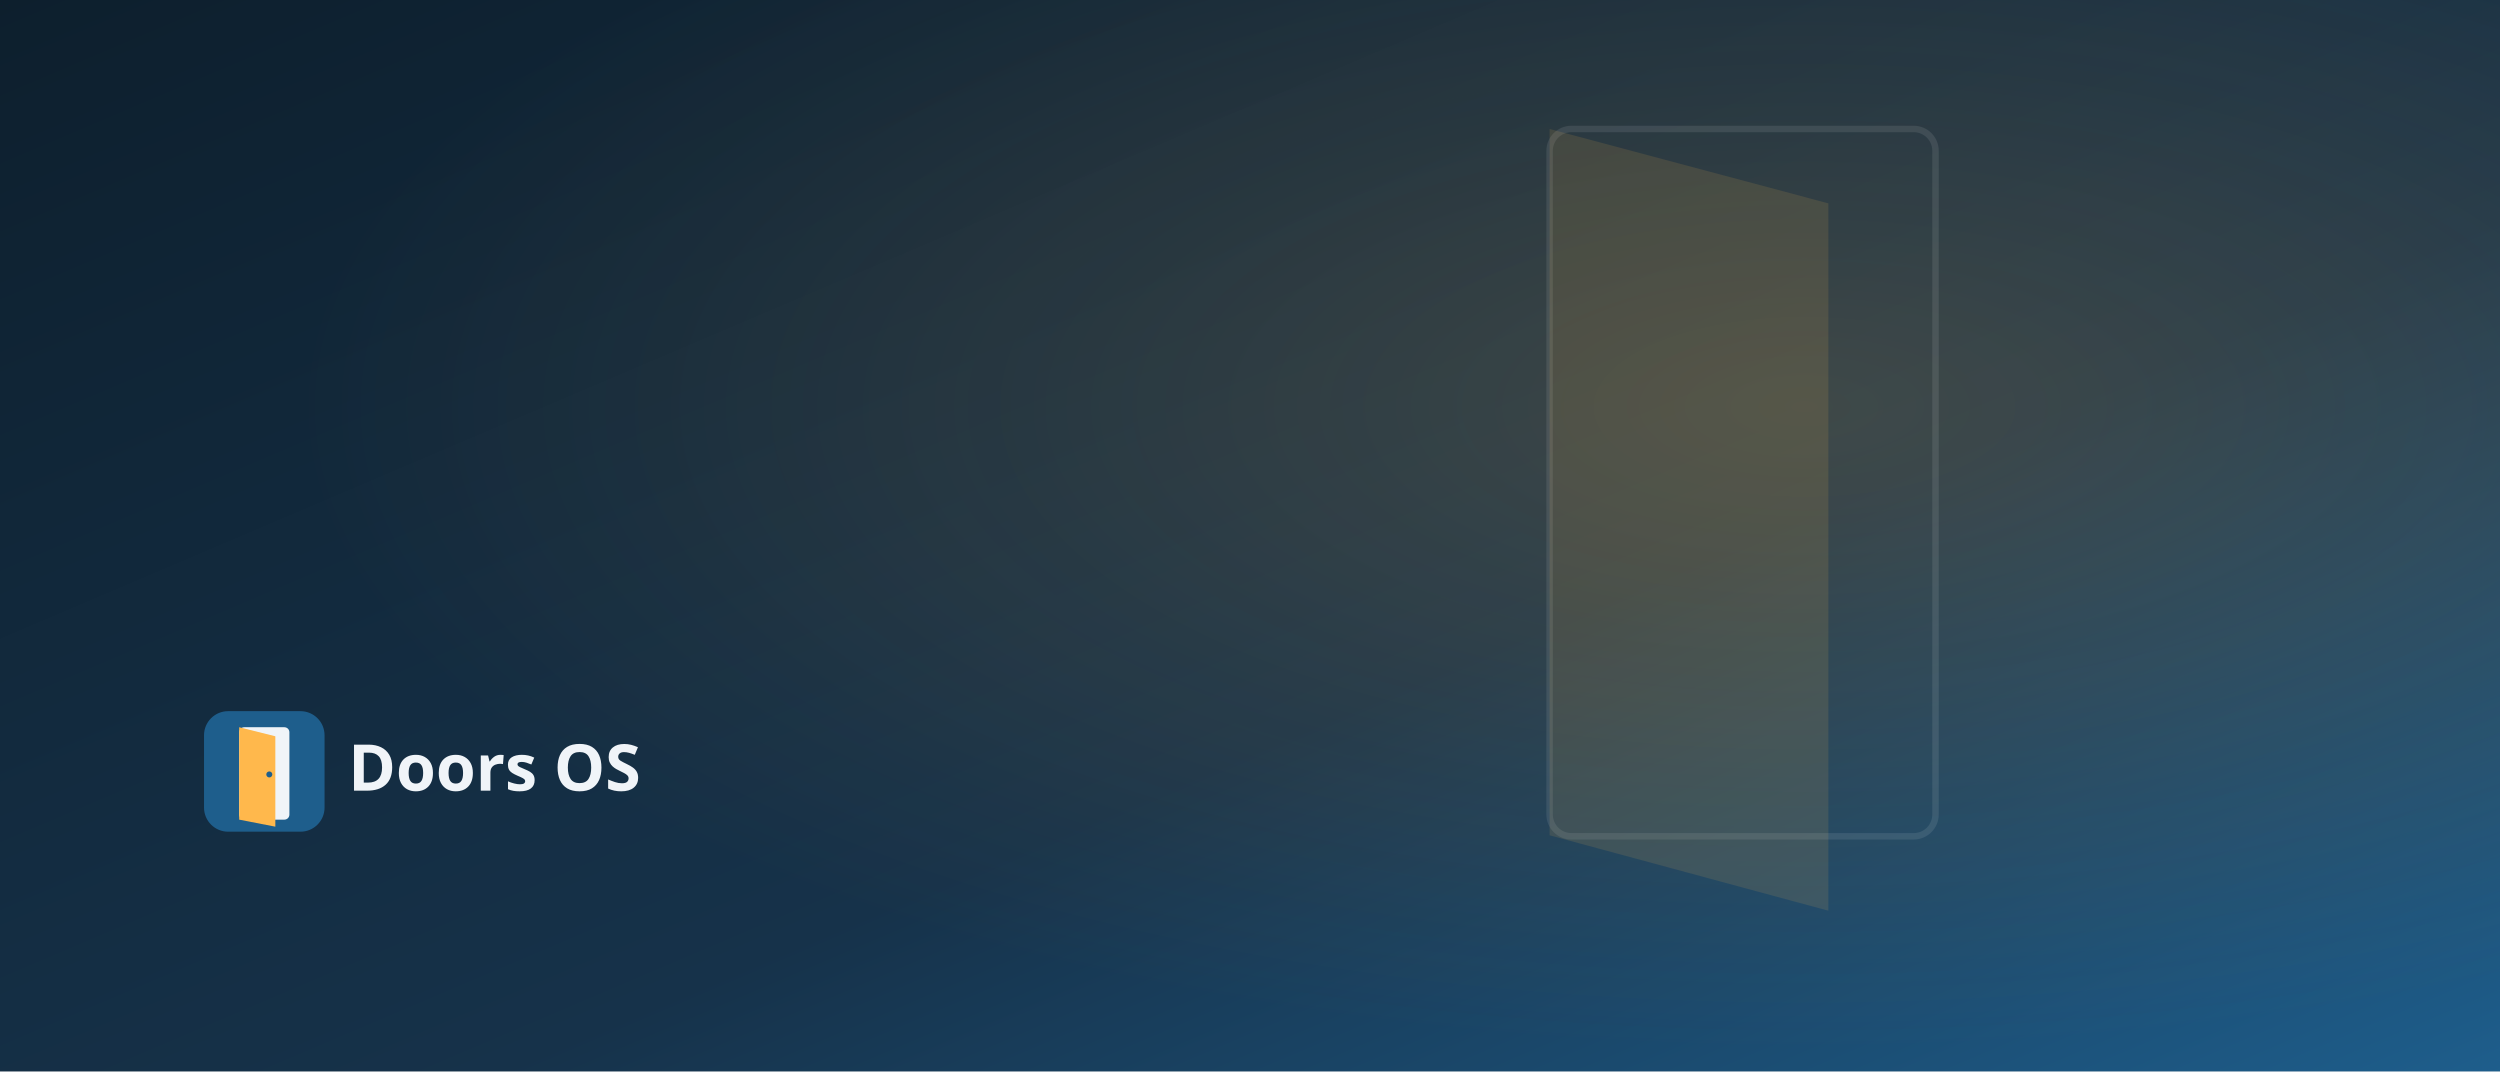
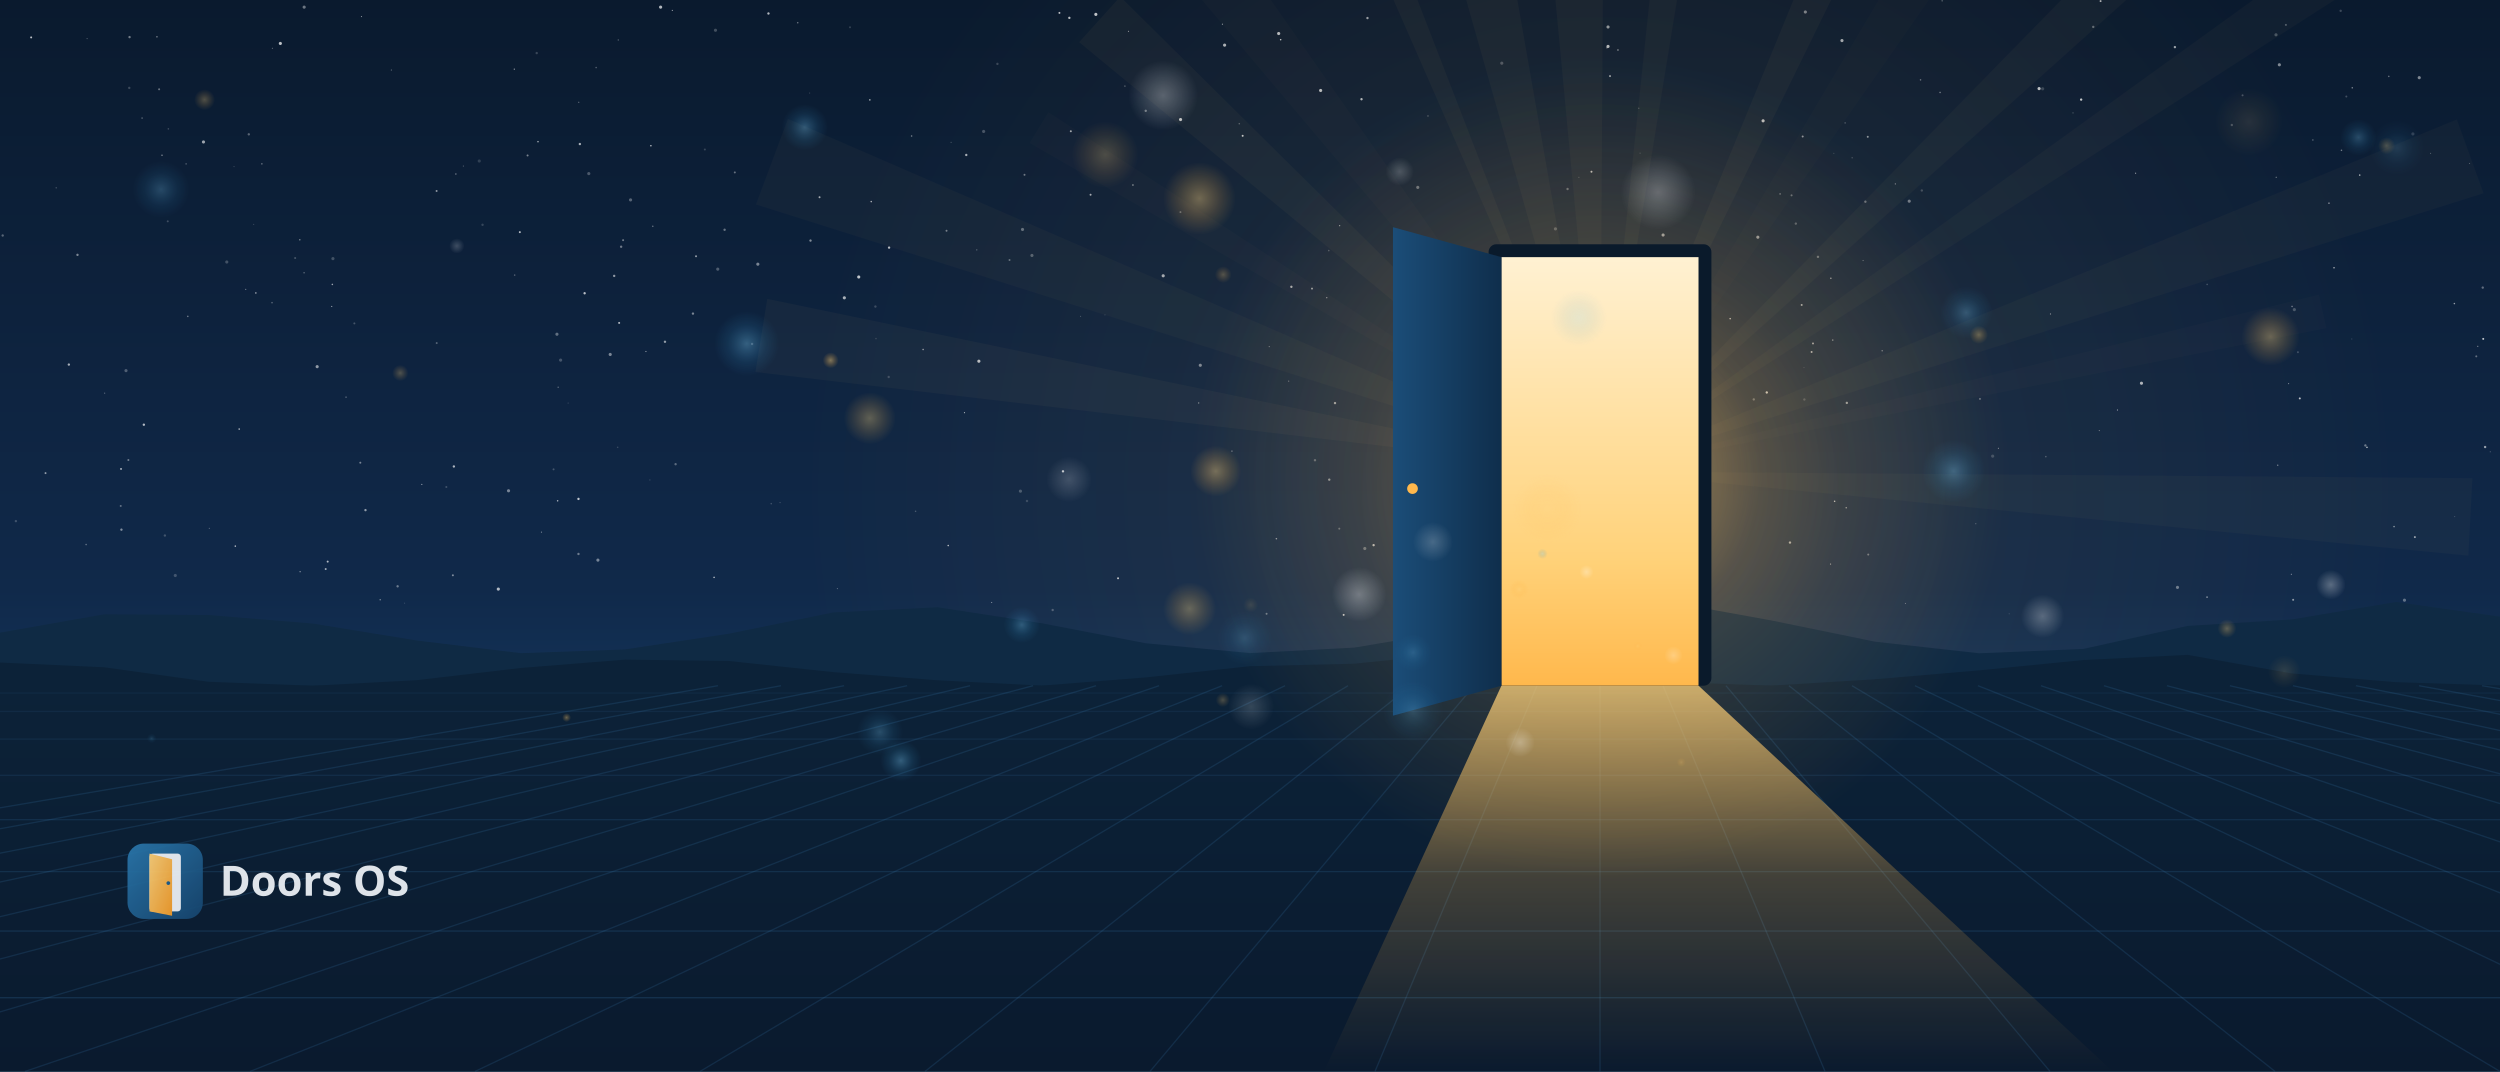
<svg xmlns="http://www.w3.org/2000/svg" width="2520" height="1080" viewBox="0 0 2520 1080">
  <defs>
-     <linearGradient id="g" x1="0" y1="0" x2="1" y2="1">
-       <stop offset="0" stop-color="#0d1f2d" />
-       <stop offset="0.6" stop-color="#16324a" />
-       <stop offset="1" stop-color="#1e5e8c" />
-     </linearGradient>
-     <radialGradient id="l" cx="0.72" cy="0.38" r="0.6">
-       <stop offset="0" stop-color="#ffb84c" stop-opacity="0.18" />
+     <linearGradient id="lg_bg" x1="0" y1="0" x2="1" y2="1">
+       <stop offset="0" stop-color="#2a78ad" />
+       <stop offset="1" stop-color="#16456e" />
+     </linearGradient>
+     <linearGradient id="lg_door" x1="0" y1="0" x2="1" y2="1">
+       <stop offset="0" stop-color="#ffd27a" />
+       <stop offset="1" stop-color="#f59e2a" />
+     </linearGradient>
+     <radialGradient id="bk_a">
+       <stop offset="0" stop-color="#ffd27a" stop-opacity="0.9" />
+       <stop offset="0.6" stop-color="#ffb84c" stop-opacity="0.35" />
      <stop offset="1" stop-color="#ffb84c" stop-opacity="0" />
    </radialGradient>
+     <radialGradient id="bk_t">
+       <stop offset="0" stop-color="#7fd3ff" stop-opacity="0.7" />
+       <stop offset="0.6" stop-color="#3a9bd1" stop-opacity="0.25" />
+       <stop offset="1" stop-color="#3a9bd1" stop-opacity="0" />
+     </radialGradient>
+     <radialGradient id="bk_w">
+       <stop offset="0" stop-color="#ffffff" stop-opacity="0.8" />
+       <stop offset="1" stop-color="#ffffff" stop-opacity="0" />
+     </radialGradient>
+     <linearGradient id="sky" x1="0" y1="0" x2="0" y2="1">
+       <stop offset="0" stop-color="#0a1a2e" />
+       <stop offset="0.55" stop-color="#10294a" />
+       <stop offset="1" stop-color="#1d5487" />
+     </linearGradient>
+     <radialGradient id="halo" gradientUnits="userSpaceOnUse" cx="1612.8" cy="496.8" r="810.0">
+       <stop offset="0" stop-color="#ffb84c" stop-opacity="0.26" />
+       <stop offset="0.3" stop-color="#ffb84c" stop-opacity="0.07" />
+       <stop offset="1" stop-color="#ffb84c" stop-opacity="0" />
+     </radialGradient>
+     <radialGradient id="dglow" gradientUnits="userSpaceOnUse" cx="1612.8" cy="475.2" r="410.4">
+       <stop offset="0" stop-color="#ffd27a" stop-opacity="0.55" />
+       <stop offset="0.4" stop-color="#ffb84c" stop-opacity="0.18" />
+       <stop offset="1" stop-color="#ffb84c" stop-opacity="0" />
+     </radialGradient>
+     <linearGradient id="floor" x1="0" y1="0" x2="0" y2="1">
+       <stop offset="0" stop-color="#0c2238" />
+       <stop offset="1" stop-color="#0a1a2e" />
+     </linearGradient>
+     <linearGradient id="opening" x1="0" y1="0" x2="0" y2="1">
+       <stop offset="0" stop-color="#fff1d2" />
+       <stop offset="0.7" stop-color="#ffd27a" />
+       <stop offset="1" stop-color="#ffb84c" />
+     </linearGradient>
+     <linearGradient id="beam" x1="0" y1="0" x2="0" y2="1">
+       <stop offset="0" stop-color="#ffd27a" stop-opacity="0.75" />
+       <stop offset="0.5" stop-color="#ffb84c" stop-opacity="0.22" />
+       <stop offset="1" stop-color="#ffb84c" stop-opacity="0" />
+     </linearGradient>
+     <linearGradient id="leaf" x1="0" y1="0" x2="1" y2="0">
+       <stop offset="0" stop-color="#1b4d78" />
+       <stop offset="1" stop-color="#0f2e4c" />
+     </linearGradient>
+     <linearGradient id="dimg" x1="0" y1="0" x2="0" y2="1">
+       <stop offset="0" stop-color="#000" stop-opacity="0.00" />
+       <stop offset="1" stop-color="#000" stop-opacity="0.00" />
+     </linearGradient>
  </defs>
-   <rect width="2520" height="1080" fill="url(#g)" />
-   <rect width="2520" height="1080" fill="url(#l)" />
-   <g opacity="0.10" fill="none" stroke="#f0f4f8" stroke-width="6.5">
-     <rect x="1562" y="130" width="389" height="713" rx="22" />
-   </g>
-   <polygon opacity="0.12" fill="#ffb84c" points="1562,130 1843,205 1843,918 1562,842" />
-   <g transform="translate(201.6,712.8) scale(0.50625)">
-     <rect x="8" y="8" width="240" height="240" rx="48" fill="#1e5e8c" />
+   <rect width="2520" height="1080" fill="url(#sky)" />
+   <circle cx="816.1" cy="93.8" r="0.60" fill="#ffffff" opacity="0.19" />
+   <circle cx="1350.4" cy="227.5" r="0.60" fill="#ffffff" opacity="0.70" />
+   <circle cx="541.0" cy="53.5" r="1.20" fill="#ffffff" opacity="0.19" />
+   <circle cx="228.6" cy="264.1" r="1.60" fill="#ffffff" opacity="0.22" />
+   <circle cx="562.6" cy="390.3" r="0.60" fill="#ffffff" opacity="0.50" />
+   <circle cx="999.6" cy="607.3" r="0.60" fill="#ffffff" opacity="0.48" />
+   <circle cx="335.6" cy="260.7" r="1.60" fill="#ffffff" opacity="0.22" />
+   <circle cx="777.4" cy="507.7" r="0.80" fill="#ffffff" opacity="0.21" />
+   <circle cx="1439.4" cy="116.9" r="0.60" fill="#ffffff" opacity="0.48" />
+   <circle cx="158.2" cy="37.1" r="0.80" fill="#ffffff" opacity="0.45" />
+   <circle cx="1339.9" cy="483.5" r="1.20" fill="#ffffff" opacity="0.50" />
+   <circle cx="1142.0" cy="186.5" r="0.80" fill="#ffffff" opacity="0.57" />
+   <circle cx="615.1" cy="357.3" r="1.60" fill="#ffffff" opacity="0.45" />
+   <circle cx="865.6" cy="279.2" r="1.60" fill="#ffffff" opacity="0.74" />
+   <circle cx="297.5" cy="260.1" r="1.00" fill="#ffffff" opacity="0.24" />
+   <circle cx="1232.2" cy="24.4" r="0.60" fill="#ffffff" opacity="0.61" />
+   <circle cx="1444.0" cy="544.6" r="1.00" fill="#ffffff" opacity="0.35" />
+   <circle cx="882.4" cy="309.0" r="1.20" fill="#ffffff" opacity="0.19" />
+   <circle cx="235.9" cy="167.9" r="0.60" fill="#ffffff" opacity="0.19" />
+   <circle cx="1767.8" cy="402.6" r="1.20" fill="#ffffff" opacity="0.32" />
+   <circle cx="972.2" cy="416.0" r="0.60" fill="#ffffff" opacity="0.71" />
+   <circle cx="895.8" cy="380.0" r="1.20" fill="#ffffff" opacity="0.19" />
+   <circle cx="1935.9" cy="80.5" r="0.80" fill="#ffffff" opacity="0.39" />
+   <circle cx="2310.4" cy="308.9" r="0.80" fill="#ffffff" opacity="0.42" />
+   <circle cx="1384.6" cy="549.5" r="1.20" fill="#ffffff" opacity="0.67" />
+   <circle cx="701.6" cy="258.3" r="1.00" fill="#ffffff" opacity="0.56" />
+   <circle cx="958.7" cy="143.5" r="0.60" fill="#ffffff" opacity="0.26" />
+   <circle cx="584.5" cy="145.2" r="1.20" fill="#ffffff" opacity="0.65" />
+   <circle cx="459.5" cy="175.4" r="0.80" fill="#ffffff" opacity="0.40" />
+   <circle cx="930.5" cy="352.3" r="0.80" fill="#ffffff" opacity="0.56" />
+   <circle cx="1299.0" cy="384.2" r="0.60" fill="#ffffff" opacity="0.42" />
+   <circle cx="2194.9" cy="592.1" r="1.60" fill="#ffffff" opacity="0.39" />
+   <circle cx="1005.4" cy="64.4" r="1.20" fill="#ffffff" opacity="0.19" />
+   <circle cx="169.7" cy="129.9" r="0.80" fill="#ffffff" opacity="0.22" />
+   <circle cx="1513.8" cy="63.7" r="1.60" fill="#ffffff" opacity="0.24" />
+   <circle cx="255.7" cy="226.2" r="0.60" fill="#ffffff" opacity="0.19" />
+   <circle cx="524.0" cy="234.0" r="1.00" fill="#ffffff" opacity="0.72" />
+   <circle cx="1517.7" cy="295.0" r="0.60" fill="#ffffff" opacity="0.66" />
+   <circle cx="2502.6" cy="289.9" r="1.20" fill="#ffffff" opacity="0.34" />
+   <circle cx="363.2" cy="466.4" r="1.00" fill="#ffffff" opacity="0.44" />
+   <circle cx="1744.0" cy="321.2" r="0.80" fill="#ffffff" opacity="0.72" />
+   <circle cx="1331.2" cy="91.2" r="1.60" fill="#ffffff" opacity="0.70" />
+   <circle cx="1910.5" cy="185.4" r="0.60" fill="#ffffff" opacity="0.57" />
+   <circle cx="658.0" cy="228.1" r="0.80" fill="#ffffff" opacity="0.36" />
+   <circle cx="561.4" cy="336.9" r="1.60" fill="#ffffff" opacity="0.35" />
+   <circle cx="562.1" cy="504.8" r="0.80" fill="#ffffff" opacity="0.63" />
+   <circle cx="2062.2" cy="460.3" r="0.80" fill="#ffffff" opacity="0.27" />
+   <circle cx="1241.8" cy="454.7" r="0.60" fill="#ffffff" opacity="0.62" />
+   <circle cx="1190.0" cy="120.5" r="1.60" fill="#ffffff" opacity="0.72" />
+   <circle cx="1127.0" cy="582.9" r="1.00" fill="#ffffff" opacity="0.72" />
+   <circle cx="918.9" cy="137.1" r="0.80" fill="#ffffff" opacity="0.43" />
+   <circle cx="851.1" cy="300.2" r="1.60" fill="#ffffff" opacity="0.65" />
+   <circle cx="1208.3" cy="406.2" r="0.60" fill="#ffffff" opacity="0.65" />
+   <circle cx="302.2" cy="241.7" r="0.80" fill="#ffffff" opacity="0.44" />
+   <circle cx="449.9" cy="490.9" r="1.00" fill="#ffffff" opacity="0.20" />
+   <circle cx="2384.3" cy="449.0" r="1.20" fill="#ffffff" opacity="0.39" />
+   <circle cx="2385.9" cy="450.9" r="0.80" fill="#ffffff" opacity="0.75" />
+   <circle cx="69.4" cy="367.5" r="1.20" fill="#ffffff" opacity="0.63" />
+   <circle cx="368.4" cy="514.2" r="1.20" fill="#ffffff" opacity="0.54" />
+   <circle cx="883.0" cy="341.3" r="0.80" fill="#ffffff" opacity="0.16" />
+   <circle cx="2014.4" cy="451.9" r="0.60" fill="#ffffff" opacity="0.47" />
+   <circle cx="2352.7" cy="269.9" r="0.80" fill="#ffffff" opacity="0.65" />
+   <circle cx="531.8" cy="156.7" r="1.00" fill="#ffffff" opacity="0.45" />
+   <circle cx="1924.5" cy="202.8" r="1.60" fill="#ffffff" opacity="0.40" />
+   <circle cx="330.3" cy="566.1" r="1.00" fill="#ffffff" opacity="0.69" />
+   <circle cx="1669.4" cy="507.0" r="1.60" fill="#ffffff" opacity="0.40" />
+   <circle cx="2312.7" cy="312.1" r="1.60" fill="#ffffff" opacity="0.24" />
+   <circle cx="1286.6" cy="543.0" r="0.80" fill="#ffffff" opacity="0.52" />
+   <circle cx="1955.6" cy="93.2" r="0.80" fill="#ffffff" opacity="0.43" />
+   <circle cx="1827.5" cy="346.2" r="1.00" fill="#ffffff" opacity="0.56" />
+   <circle cx="1337.4" cy="300.1" r="0.60" fill="#ffffff" opacity="0.68" />
+   <circle cx="143.2" cy="119.0" r="0.60" fill="#ffffff" opacity="0.61" />
+   <circle cx="1279.4" cy="349.4" r="0.60" fill="#ffffff" opacity="0.42" />
+   <circle cx="1543.6" cy="314.5" r="1.60" fill="#ffffff" opacity="0.27" />
+   <circle cx="698.5" cy="316.1" r="1.20" fill="#ffffff" opacity="0.45" />
+   <circle cx="624.1" cy="325.5" r="1.00" fill="#ffffff" opacity="0.70" />
+   <circle cx="2249.7" cy="126.0" r="1.20" fill="#ffffff" opacity="0.23" />
+   <circle cx="306.5" cy="275.0" r="0.60" fill="#ffffff" opacity="0.55" />
+   <circle cx="1079.4" cy="132.3" r="1.00" fill="#ffffff" opacity="0.62" />
+   <circle cx="2260.5" cy="96.1" r="1.00" fill="#ffffff" opacity="0.24" />
+   <circle cx="2224.7" cy="601.9" r="0.80" fill="#ffffff" opacity="0.60" />
+   <circle cx="237.2" cy="550.5" r="0.80" fill="#ffffff" opacity="0.74" />
+   <circle cx="2097.8" cy="100.4" r="1.20" fill="#ffffff" opacity="0.75" />
+   <circle cx="1017.6" cy="262.1" r="1.00" fill="#ffffff" opacity="0.34" />
+   <circle cx="1819.8" cy="12.1" r="1.60" fill="#ffffff" opacity="0.43" />
+   <circle cx="1771.9" cy="239.1" r="1.60" fill="#ffffff" opacity="0.52" />
+   <circle cx="1290.9" cy="40.0" r="0.80" fill="#ffffff" opacity="0.73" />
+   <circle cx="264.0" cy="165.2" r="0.60" fill="#ffffff" opacity="0.69" />
+   <circle cx="457.5" cy="470.2" r="1.20" fill="#ffffff" opacity="0.66" />
+   <circle cx="1703.5" cy="588.5" r="1.20" fill="#ffffff" opacity="0.24" />
+   <circle cx="2316.3" cy="355.0" r="1.00" fill="#ffffff" opacity="0.20" />
+   <circle cx="145.0" cy="428.1" r="1.20" fill="#ffffff" opacity="0.69" />
+   <circle cx="677.7" cy="10.5" r="0.60" fill="#ffffff" opacity="0.63" />
+   <circle cx="211.0" cy="532.6" r="0.60" fill="#ffffff" opacity="0.31" />
+   <circle cx="306.6" cy="7.2" r="1.60" fill="#ffffff" opacity="0.40" />
+   <circle cx="2306.9" cy="386.7" r="0.60" fill="#ffffff" opacity="0.47" />
+   <circle cx="600.9" cy="68.1" r="0.80" fill="#ffffff" opacity="0.31" />
+   <circle cx="456.5" cy="579.9" r="1.00" fill="#ffffff" opacity="0.47" />
+   <circle cx="518.8" cy="277.3" r="0.80" fill="#ffffff" opacity="0.31" />
+   <circle cx="2025.3" cy="618.7" r="0.60" fill="#ffffff" opacity="0.16" />
+   <circle cx="1847.4" cy="342.8" r="0.80" fill="#ffffff" opacity="0.46" />
+   <circle cx="619.1" cy="278.1" r="1.20" fill="#ffffff" opacity="0.54" />
+   <circle cx="1375.7" cy="552.9" r="1.60" fill="#ffffff" opacity="0.33" />
+   <circle cx="542.3" cy="142.8" r="0.80" fill="#ffffff" opacity="0.65" />
+   <circle cx="1780.9" cy="395.6" r="1.20" fill="#ffffff" opacity="0.74" />
+   <circle cx="2474.3" cy="520.7" r="0.60" fill="#ffffff" opacity="0.19" />
+   <circle cx="1867.0" cy="159.0" r="0.80" fill="#ffffff" opacity="0.18" />
+   <circle cx="1676.4" cy="236.9" r="1.60" fill="#ffffff" opacity="0.55" />
+   <circle cx="710.5" cy="150.7" r="1.00" fill="#ffffff" opacity="0.18" />
+   <circle cx="467.1" cy="167.4" r="0.60" fill="#ffffff" opacity="0.31" />
+   <circle cx="2423.7" cy="605.0" r="1.60" fill="#ffffff" opacity="0.34" />
+   <circle cx="86.8" cy="548.9" r="0.80" fill="#ffffff" opacity="0.36" />
+   <circle cx="2.7" cy="237.4" r="1.20" fill="#ffffff" opacity="0.32" />
+   <circle cx="1653.2" cy="154.4" r="0.60" fill="#ffffff" opacity="0.20" />
+   <circle cx="2059.0" cy="89.5" r="1.60" fill="#ffffff" opacity="0.18" />
+   <circle cx="56.7" cy="189.3" r="0.80" fill="#ffffff" opacity="0.20" />
+   <circle cx="2413.2" cy="530.8" r="0.80" fill="#ffffff" opacity="0.54" />
+   <circle cx="1804.3" cy="546.9" r="1.20" fill="#ffffff" opacity="0.61" />
+   <circle cx="1816.1" cy="307.4" r="1.00" fill="#ffffff" opacity="0.58" />
+   <circle cx="1620.9" cy="27.2" r="1.60" fill="#ffffff" opacity="0.53" />
+   <circle cx="1849.3" cy="505.3" r="0.80" fill="#ffffff" opacity="0.70" />
+   <circle cx="1897.2" cy="353.6" r="0.60" fill="#ffffff" opacity="0.65" />
+   <circle cx="1471.8" cy="555.4" r="0.80" fill="#ffffff" opacity="0.20" />
+   <circle cx="105.5" cy="396.3" r="0.60" fill="#ffffff" opacity="0.38" />
+   <circle cx="1137.5" cy="31.6" r="0.60" fill="#ffffff" opacity="0.53" />
+   <circle cx="1715.3" cy="304.4" r="0.60" fill="#ffffff" opacity="0.42" />
+   <circle cx="176.7" cy="580.1" r="1.60" fill="#ffffff" opacity="0.21" />
+   <circle cx="1325.5" cy="463.9" r="1.20" fill="#ffffff" opacity="0.30" />
+   <circle cx="187.6" cy="165.2" r="0.80" fill="#ffffff" opacity="0.29" />
+   <circle cx="1637.8" cy="286.4" r="1.20" fill="#ffffff" opacity="0.20" />
+   <circle cx="2294.4" cy="178.7" r="0.60" fill="#ffffff" opacity="0.52" />
+   <circle cx="1619.8" cy="48.2" r="0.80" fill="#ffffff" opacity="0.35" />
+   <circle cx="1641.9" cy="431.0" r="1.60" fill="#ffffff" opacity="0.49" />
+   <circle cx="31.4" cy="37.7" r="1.00" fill="#ffffff" opacity="0.73" />
+   <circle cx="250.8" cy="135.4" r="1.20" fill="#ffffff" opacity="0.32" />
+   <circle cx="1301.7" cy="289.1" r="1.20" fill="#ffffff" opacity="0.61" />
+   <circle cx="2503.1" cy="341.6" r="1.00" fill="#ffffff" opacity="0.74" />
+   <circle cx="2359.4" cy="10.9" r="1.20" fill="#ffffff" opacity="0.20" />
+   <circle cx="1276.7" cy="618.7" r="1.00" fill="#ffffff" opacity="0.38" />
+   <circle cx="2309.7" cy="578.9" r="0.60" fill="#ffffff" opacity="0.50" />
+   <circle cx="357.2" cy="326.0" r="1.00" fill="#ffffff" opacity="0.23" />
+   <circle cx="2066.9" cy="316.5" r="0.60" fill="#ffffff" opacity="0.57" />
+   <circle cx="583.1" cy="558.4" r="1.20" fill="#ffffff" opacity="0.39" />
+   <circle cx="400.8" cy="591.0" r="1.20" fill="#ffffff" opacity="0.39" />
+   <circle cx="1832.5" cy="258.9" r="1.20" fill="#ffffff" opacity="0.34" />
+   <circle cx="2117.4" cy="1.1" r="1.00" fill="#ffffff" opacity="0.65" />
+   <circle cx="302.5" cy="576.3" r="0.60" fill="#ffffff" opacity="0.69" />
+   <circle cx="730.4" cy="231.6" r="1.20" fill="#ffffff" opacity="0.38" />
+   <circle cx="2192.3" cy="47.5" r="1.20" fill="#ffffff" opacity="0.60" />
+   <circle cx="2152.7" cy="174.6" r="0.60" fill="#ffffff" opacity="0.65" />
+   <circle cx="719.8" cy="582.0" r="0.80" fill="#ffffff" opacity="0.73" />
+   <circle cx="1099.3" cy="196.3" r="1.00" fill="#ffffff" opacity="0.62" />
+   <circle cx="1077.9" cy="18.0" r="1.20" fill="#ffffff" opacity="0.70" />
+   <circle cx="2370.6" cy="341.7" r="0.60" fill="#ffffff" opacity="0.18" />
+   <circle cx="1845.5" cy="280.5" r="0.80" fill="#ffffff" opacity="0.54" />
+   <circle cx="721.2" cy="30.5" r="1.60" fill="#ffffff" opacity="0.23" />
+   <circle cx="1189.9" cy="213.8" r="1.00" fill="#ffffff" opacity="0.30" />
+   <circle cx="1861.6" cy="406.1" r="1.20" fill="#ffffff" opacity="0.54" />
+   <circle cx="758.1" cy="346.7" r="1.20" fill="#ffffff" opacity="0.22" />
+   <circle cx="1620.9" cy="46.8" r="1.60" fill="#ffffff" opacity="0.69" />
+   <circle cx="1252.6" cy="136.9" r="1.00" fill="#ffffff" opacity="0.75" />
+   <circle cx="1133.9" cy="86.8" r="0.80" fill="#ffffff" opacity="0.30" />
+   <circle cx="440.2" cy="345.8" r="1.00" fill="#ffffff" opacity="0.29" />
+   <circle cx="651.1" cy="354.3" r="0.60" fill="#ffffff" opacity="0.60" />
+   <circle cx="1040.2" cy="257.5" r="1.60" fill="#ffffff" opacity="0.28" />
+   <circle cx="681.0" cy="467.9" r="1.20" fill="#ffffff" opacity="0.32" />
+   <circle cx="2438.6" cy="78.3" r="1.60" fill="#ffffff" opacity="0.47" />
+   <circle cx="1991.6" cy="527.9" r="0.60" fill="#ffffff" opacity="0.31" />
+   <circle cx="626.1" cy="248.7" r="1.20" fill="#ffffff" opacity="0.41" />
+   <circle cx="786.3" cy="506.6" r="0.60" fill="#ffffff" opacity="0.23" />
+   <circle cx="1071.5" cy="475.1" r="1.20" fill="#ffffff" opacity="0.73" />
+   <circle cx="1234.4" cy="45.5" r="1.60" fill="#ffffff" opacity="0.66" />
+   <circle cx="2450.0" cy="154.6" r="0.60" fill="#ffffff" opacity="0.28" />
+   <circle cx="383.2" cy="604.6" r="0.60" fill="#ffffff" opacity="0.71" />
+   <circle cx="1818.8" cy="402.7" r="1.20" fill="#ffffff" opacity="0.20" />
+   <circle cx="1957.7" cy="0.8" r="0.80" fill="#ffffff" opacity="0.29" />
+   <circle cx="2318.2" cy="401.6" r="1.00" fill="#ffffff" opacity="0.73" />
+   <circle cx="1578.7" cy="328.6" r="1.20" fill="#ffffff" opacity="0.57" />
+   <circle cx="282.6" cy="43.8" r="1.60" fill="#ffffff" opacity="0.72" />
+   <circle cx="483.1" cy="162.3" r="1.60" fill="#ffffff" opacity="0.15" />
+   <circle cx="1354.4" cy="619.8" r="1.00" fill="#ffffff" opacity="0.73" />
+   <circle cx="1624.3" cy="549.8" r="1.20" fill="#ffffff" opacity="0.47" />
+   <circle cx="1378.4" cy="18.2" r="1.20" fill="#ffffff" opacity="0.57" />
+   <circle cx="774.6" cy="13.6" r="1.20" fill="#ffffff" opacity="0.68" />
+   <circle cx="1630.9" cy="50.4" r="0.80" fill="#ffffff" opacity="0.55" />
+   <circle cx="2331.4" cy="141.1" r="0.60" fill="#ffffff" opacity="0.57" />
+   <circle cx="1810.2" cy="225.4" r="1.20" fill="#ffffff" opacity="0.27" />
+   <circle cx="2008.6" cy="459.8" r="1.60" fill="#ffffff" opacity="0.19" />
+   <circle cx="1249.2" cy="124.7" r="0.80" fill="#ffffff" opacity="0.29" />
+   <circle cx="558.0" cy="473.1" r="1.00" fill="#ffffff" opacity="0.22" />
+   <circle cx="1571.5" cy="379.5" r="0.80" fill="#ffffff" opacity="0.44" />
+   <circle cx="2294.2" cy="35.1" r="1.60" fill="#ffffff" opacity="0.24" />
+   <circle cx="991.5" cy="132.5" r="1.60" fill="#ffffff" opacity="0.24" />
+   <circle cx="130.6" cy="37.4" r="1.20" fill="#ffffff" opacity="0.42" />
+   <circle cx="1794.3" cy="195.5" r="0.60" fill="#ffffff" opacity="0.75" />
+   <circle cx="2347.6" cy="204.8" r="0.80" fill="#ffffff" opacity="0.54" />
+   <circle cx="1322.5" cy="290.9" r="1.00" fill="#ffffff" opacity="0.55" />
+   <circle cx="954.1" cy="232.6" r="1.00" fill="#ffffff" opacity="0.42" />
+   <circle cx="274.6" cy="48.7" r="0.60" fill="#ffffff" opacity="0.36" />
+   <circle cx="2407.9" cy="77.0" r="0.80" fill="#ffffff" opacity="0.38" />
+   <circle cx="1937.2" cy="192.0" r="1.20" fill="#ffffff" opacity="0.20" />
+   <circle cx="1777.2" cy="121.8" r="1.60" fill="#ffffff" opacity="0.70" />
+   <circle cx="486.4" cy="226.6" r="1.20" fill="#ffffff" opacity="0.17" />
+   <circle cx="1035.2" cy="505.0" r="1.20" fill="#ffffff" opacity="0.17" />
+   <circle cx="87.8" cy="38.9" r="0.60" fill="#ffffff" opacity="0.30" />
+   <circle cx="1883.2" cy="559.0" r="1.00" fill="#ffffff" opacity="0.37" />
+   <circle cx="844.1" cy="593.3" r="0.60" fill="#ffffff" opacity="0.31" />
+   <circle cx="1805.9" cy="196.9" r="1.00" fill="#ffffff" opacity="0.33" />
+   <circle cx="1818.4" cy="370.5" r="0.60" fill="#ffffff" opacity="0.16" />
+   <circle cx="589.3" cy="295.6" r="1.20" fill="#ffffff" opacity="0.72" />
+   <circle cx="974.0" cy="156.2" r="1.20" fill="#ffffff" opacity="0.64" />
+   <circle cx="334.4" cy="308.9" r="0.60" fill="#ffffff" opacity="0.63" />
+   <circle cx="1861.0" cy="511.8" r="0.80" fill="#ffffff" opacity="0.51" />
+   <circle cx="826.1" cy="198.8" r="1.00" fill="#ffffff" opacity="0.62" />
+   <circle cx="1501.2" cy="318.4" r="1.20" fill="#ffffff" opacity="0.60" />
+   <circle cx="623.2" cy="40.3" r="0.60" fill="#ffffff" opacity="0.44" />
+   <circle cx="1372.4" cy="100.0" r="1.20" fill="#ffffff" opacity="0.68" />
+   <circle cx="2489.3" cy="164.8" r="0.60" fill="#ffffff" opacity="0.28" />
+   <circle cx="1061.1" cy="614.9" r="1.20" fill="#ffffff" opacity="0.25" />
+   <circle cx="335.0" cy="286.7" r="0.80" fill="#ffffff" opacity="0.60" />
+   <circle cx="2134.4" cy="413.3" r="0.60" fill="#ffffff" opacity="0.62" />
+   <circle cx="740.7" cy="173.8" r="1.00" fill="#ffffff" opacity="0.37" />
+   <circle cx="1859.9" cy="123.9" r="0.80" fill="#ffffff" opacity="0.26" />
+   <circle cx="593.5" cy="175.0" r="1.60" fill="#ffffff" opacity="0.26" />
+   <circle cx="163.3" cy="156.5" r="0.80" fill="#ffffff" opacity="0.45" />
+   <circle cx="583.1" cy="502.9" r="1.20" fill="#ffffff" opacity="0.74" />
+   <circle cx="257.9" cy="295.3" r="0.80" fill="#ffffff" opacity="0.65" />
+   <circle cx="2304.2" cy="25.1" r="1.00" fill="#ffffff" opacity="0.29" />
+   <circle cx="127.0" cy="373.6" r="1.60" fill="#ffffff" opacity="0.27" />
+   <circle cx="189.3" cy="318.9" r="0.80" fill="#ffffff" opacity="0.42" />
+   <circle cx="655.1" cy="483.8" r="0.60" fill="#ffffff" opacity="0.21" />
+   <circle cx="1502.3" cy="385.7" r="0.80" fill="#ffffff" opacity="0.17" />
+   <circle cx="856.8" cy="27.5" r="1.00" fill="#ffffff" opacity="0.17" />
+   <circle cx="1845.2" cy="568.6" r="0.60" fill="#ffffff" opacity="0.64" />
+   <circle cx="1030.7" cy="231.3" r="1.60" fill="#ffffff" opacity="0.34" />
+   <circle cx="512.6" cy="494.7" r="1.60" fill="#ffffff" opacity="0.44" />
+   <circle cx="1028.6" cy="495.1" r="1.60" fill="#ffffff" opacity="0.24" />
+   <circle cx="1345.7" cy="406.3" r="1.20" fill="#ffffff" opacity="0.57" />
+   <circle cx="1032.7" cy="176.2" r="1.00" fill="#ffffff" opacity="0.40" />
+   <circle cx="129.4" cy="463.7" r="1.00" fill="#ffffff" opacity="0.40" />
+   <circle cx="45.9" cy="476.9" r="1.00" fill="#ffffff" opacity="0.54" />
+   <circle cx="984.6" cy="251.9" r="0.60" fill="#ffffff" opacity="0.41" />
+   <circle cx="394.5" cy="70.6" r="0.60" fill="#ffffff" opacity="0.39" />
+   <circle cx="2224.8" cy="286.7" r="0.80" fill="#ffffff" opacity="0.23" />
+   <circle cx="130.3" cy="88.6" r="1.20" fill="#ffffff" opacity="0.20" />
+   <circle cx="1567.9" cy="230.7" r="1.60" fill="#ffffff" opacity="0.25" />
+   <circle cx="876.8" cy="100.7" r="0.80" fill="#ffffff" opacity="0.71" />
+   <circle cx="274.2" cy="305.1" r="0.80" fill="#ffffff" opacity="0.33" />
+   <circle cx="2110.0" cy="27.1" r="1.20" fill="#ffffff" opacity="0.34" />
+   <circle cx="1531.3" cy="395.9" r="0.60" fill="#ffffff" opacity="0.69" />
+   <circle cx="1563.3" cy="512.9" r="0.80" fill="#ffffff" opacity="0.53" />
+   <circle cx="2158.6" cy="386.3" r="1.60" fill="#ffffff" opacity="0.66" />
+   <circle cx="2089.6" cy="113.8" r="0.80" fill="#ffffff" opacity="0.18" />
+   <circle cx="2365.1" cy="97.3" r="1.00" fill="#ffffff" opacity="0.22" />
+   <circle cx="622.6" cy="450.9" r="0.80" fill="#ffffff" opacity="0.17" />
+   <circle cx="1417.1" cy="471.2" r="0.60" fill="#ffffff" opacity="0.55" />
+   <circle cx="817.0" cy="242.5" r="1.20" fill="#ffffff" opacity="0.48" />
+   <circle cx="1580.1" cy="190.5" r="1.20" fill="#ffffff" opacity="0.33" />
+   <circle cx="628.1" cy="242.1" r="1.00" fill="#ffffff" opacity="0.42" />
+   <circle cx="1104.6" cy="14.5" r="1.60" fill="#ffffff" opacity="0.74" />
+   <circle cx="1172.5" cy="278.0" r="1.60" fill="#ffffff" opacity="0.62" />
+   <circle cx="1154.9" cy="111.7" r="1.20" fill="#ffffff" opacity="0.39" />
+   <circle cx="169.1" cy="223.1" r="1.00" fill="#ffffff" opacity="0.21" />
+   <circle cx="1113.8" cy="317.4" r="0.60" fill="#ffffff" opacity="0.17" />
+   <circle cx="328.3" cy="573.6" r="1.00" fill="#ffffff" opacity="0.62" />
+   <circle cx="1288.9" cy="33.8" r="1.60" fill="#ffffff" opacity="0.69" />
+   <circle cx="1644.9" cy="487.9" r="0.60" fill="#ffffff" opacity="0.66" />
+   <circle cx="2510.2" cy="455.4" r="0.60" fill="#ffffff" opacity="0.27" />
+   <circle cx="2474.0" cy="306.0" r="0.80" fill="#ffffff" opacity="0.56" />
+   <circle cx="1817.1" cy="137.6" r="1.00" fill="#ffffff" opacity="0.52" />
+   <circle cx="635.6" cy="201.5" r="1.60" fill="#ffffff" opacity="0.31" />
+   <circle cx="2055.4" cy="89.3" r="1.60" fill="#ffffff" opacity="0.73" />
+   <circle cx="1209.9" cy="368.2" r="1.60" fill="#ffffff" opacity="0.45" />
+   <circle cx="804.1" cy="22.9" r="0.80" fill="#ffffff" opacity="0.39" />
+   <circle cx="1604.2" cy="173.1" r="1.00" fill="#ffffff" opacity="0.69" />
+   <circle cx="425.2" cy="488.3" r="0.60" fill="#ffffff" opacity="0.61" />
+   <circle cx="122.4" cy="533.9" r="1.20" fill="#ffffff" opacity="0.48" />
+   <circle cx="1461.7" cy="549.0" r="0.60" fill="#ffffff" opacity="0.30" />
+   <circle cx="1350.0" cy="532.9" r="1.00" fill="#ffffff" opacity="0.31" />
+   <circle cx="2496.1" cy="359.2" r="1.00" fill="#ffffff" opacity="0.35" />
+   <circle cx="205.1" cy="143.1" r="1.60" fill="#ffffff" opacity="0.60" />
+   <circle cx="121.7" cy="510.0" r="1.00" fill="#ffffff" opacity="0.34" />
+   <circle cx="2434.2" cy="541.4" r="1.00" fill="#ffffff" opacity="0.59" />
+   <circle cx="1882.7" cy="137.9" r="1.00" fill="#ffffff" opacity="0.52" />
+   <circle cx="1089.2" cy="318.9" r="0.60" fill="#ffffff" opacity="0.23" />
+   <circle cx="572.7" cy="406.3" r="0.60" fill="#ffffff" opacity="0.18" />
+   <circle cx="1429.1" cy="188.9" r="1.60" fill="#ffffff" opacity="0.36" />
+   <circle cx="565.1" cy="363.0" r="1.60" fill="#ffffff" opacity="0.23" />
+   <circle cx="922.9" cy="515.4" r="0.80" fill="#ffffff" opacity="0.23" />
+   <circle cx="2360.2" cy="151.5" r="0.80" fill="#ffffff" opacity="0.42" />
+   <circle cx="160.4" cy="90.0" r="1.00" fill="#ffffff" opacity="0.39" />
+   <circle cx="665.9" cy="7.2" r="1.60" fill="#ffffff" opacity="0.69" />
+   <circle cx="1498.7" cy="359.9" r="1.60" fill="#ffffff" opacity="0.71" />
+   <circle cx="1848.5" cy="154.6" r="0.60" fill="#ffffff" opacity="0.18" />
+   <circle cx="1339.4" cy="252.6" r="0.80" fill="#ffffff" opacity="0.25" />
+   <circle cx="2297.6" cy="65.3" r="1.60" fill="#ffffff" opacity="0.48" />
+   <circle cx="2371.1" cy="88.5" r="0.80" fill="#ffffff" opacity="0.46" />
+   <circle cx="1619.6" cy="402.9" r="1.20" fill="#ffffff" opacity="0.64" />
+   <circle cx="440.1" cy="192.5" r="1.00" fill="#ffffff" opacity="0.53" />
+   <circle cx="2505.0" cy="450.6" r="1.20" fill="#ffffff" opacity="0.58" />
+   <circle cx="16.0" cy="525.3" r="1.20" fill="#ffffff" opacity="0.20" />
+   <circle cx="1651.9" cy="109.1" r="0.60" fill="#ffffff" opacity="0.31" />
+   <circle cx="1622.9" cy="76.7" r="1.00" fill="#ffffff" opacity="0.58" />
+   <circle cx="670.3" cy="344.5" r="1.20" fill="#ffffff" opacity="0.56" />
+   <circle cx="2311.5" cy="604.6" r="1.00" fill="#ffffff" opacity="0.54" />
+   <circle cx="2432.2" cy="135.0" r="1.60" fill="#ffffff" opacity="0.16" />
+   <circle cx="656.1" cy="146.9" r="0.80" fill="#ffffff" opacity="0.72" />
+   <circle cx="1880.3" cy="203.3" r="1.20" fill="#ffffff" opacity="0.35" />
+   <circle cx="602.7" cy="564.6" r="1.60" fill="#ffffff" opacity="0.43" />
+   <circle cx="2116.1" cy="434.0" r="0.60" fill="#ffffff" opacity="0.41" />
+   <circle cx="1826.1" cy="354.8" r="1.00" fill="#ffffff" opacity="0.62" />
+   <circle cx="986.7" cy="364.1" r="1.60" fill="#ffffff" opacity="0.70" />
+   <circle cx="364.4" cy="16.7" r="0.60" fill="#ffffff" opacity="0.52" />
+   <circle cx="407.8" cy="608.0" r="0.60" fill="#ffffff" opacity="0.17" />
+   <circle cx="348.8" cy="400.3" r="0.60" fill="#ffffff" opacity="0.57" />
+   <circle cx="1856.7" cy="40.9" r="1.60" fill="#ffffff" opacity="0.61" />
+   <circle cx="502.3" cy="593.8" r="1.60" fill="#ffffff" opacity="0.68" />
+   <circle cx="166.2" cy="539.8" r="1.20" fill="#ffffff" opacity="0.21" />
+   <circle cx="518.4" cy="69.7" r="0.60" fill="#ffffff" opacity="0.72" />
+   <circle cx="2296.0" cy="468.9" r="0.60" fill="#ffffff" opacity="0.65" />
+   <circle cx="1591.5" cy="178.8" r="0.60" fill="#ffffff" opacity="0.23" />
+   <circle cx="1995.8" cy="402.1" r="1.00" fill="#ffffff" opacity="0.34" />
+   <circle cx="1067.9" cy="13.0" r="1.00" fill="#ffffff" opacity="0.71" />
+   <circle cx="122.0" cy="472.7" r="1.00" fill="#ffffff" opacity="0.61" />
+   <circle cx="1517.1" cy="296.2" r="1.00" fill="#ffffff" opacity="0.52" />
+   <circle cx="78.1" cy="256.9" r="1.20" fill="#ffffff" opacity="0.46" />
+   <circle cx="247.7" cy="291.7" r="0.60" fill="#ffffff" opacity="0.47" />
+   <circle cx="545.8" cy="536.4" r="0.60" fill="#ffffff" opacity="0.49" />
+   <circle cx="723.5" cy="271.3" r="1.60" fill="#ffffff" opacity="0.27" />
+   <circle cx="1920.7" cy="608.3" r="0.60" fill="#ffffff" opacity="0.36" />
+   <circle cx="241.1" cy="432.5" r="0.80" fill="#ffffff" opacity="0.73" />
+   <circle cx="1493.2" cy="595.5" r="1.60" fill="#ffffff" opacity="0.31" />
+   <circle cx="2378.6" cy="176.5" r="0.80" fill="#ffffff" opacity="0.71" />
+   <circle cx="583.4" cy="103.1" r="0.60" fill="#ffffff" opacity="0.44" />
+   <circle cx="2497.6" cy="349.1" r="0.60" fill="#ffffff" opacity="0.53" />
+   <circle cx="896.2" cy="249.6" r="1.20" fill="#ffffff" opacity="0.69" />
+   <circle cx="1878.0" cy="262.6" r="0.60" fill="#ffffff" opacity="0.37" />
+   <circle cx="763.9" cy="266.3" r="1.60" fill="#ffffff" opacity="0.45" />
+   <circle cx="955.8" cy="549.9" r="0.80" fill="#ffffff" opacity="0.72" />
+   <circle cx="319.7" cy="369.6" r="1.60" fill="#ffffff" opacity="0.54" />
+   <circle cx="878.2" cy="203.2" r="0.80" fill="#ffffff" opacity="0.67" />
+   <rect width="2520" height="1080" fill="url(#halo)" />
+   <polygon points="0,1080.0 0.0,637.7 105.0,619.2 210.0,619.9 315.0,628.5 420.0,645.6 525.0,658.4 630.0,654.6 735.0,638.7 840.0,617.3 945.0,612.1 1050.0,628.2 1155.0,648.4 1260.0,658.3 1365.0,652.8 1470.0,635.2 1575.0,615.5 1680.0,606.3 1785.0,625.3 1890.0,646.8 1995.0,658.5 2100.0,654.1 2205.0,630.9 2310.0,624.4 2415.0,606.8 2520.0,621.6 2520,1080.0" fill="#0f2a44" />
+   <polygon points="0,1080.0 0.0,667.8 105.0,672.6 210.0,687.2 315.0,691.2 420.0,685.6 525.0,673.3 630.0,664.9 735.0,666.3 840.0,677.5 945.0,685.7 1050.0,691.1 1155.0,682.8 1260.0,671.5 1365.0,669.0 1470.0,658.3 1575.0,675.0 1680.0,687.4 1785.0,691.1 1890.0,684.7 1995.0,675.7 2100.0,665.3 2205.0,660.1 2310.0,678.8 2415.0,687.6 2520.0,691.0 2520,1080.0" fill="#0c2238" />
+   <rect x="0" y="691.2" width="2520" height="388.8" fill="url(#floor)" />
+   <line x1="723.7" y1="691.2" x2="-1562.4" y2="1080" stroke="#3a7fb8" stroke-width="1.3" opacity="0.18" />
+   <line x1="787.2" y1="691.2" x2="-1335.6" y2="1080" stroke="#3a7fb8" stroke-width="1.3" opacity="0.18" />
+   <line x1="850.8" y1="691.2" x2="-1108.8" y2="1080" stroke="#3a7fb8" stroke-width="1.3" opacity="0.18" />
+   <line x1="914.3" y1="691.2" x2="-882.0" y2="1080" stroke="#3a7fb8" stroke-width="1.3" opacity="0.18" />
+   <line x1="977.8" y1="691.2" x2="-655.2" y2="1080" stroke="#3a7fb8" stroke-width="1.3" opacity="0.18" />
+   <line x1="1041.3" y1="691.2" x2="-428.4" y2="1080" stroke="#3a7fb8" stroke-width="1.3" opacity="0.18" />
+   <line x1="1104.8" y1="691.2" x2="-201.6" y2="1080" stroke="#3a7fb8" stroke-width="1.3" opacity="0.18" />
+   <line x1="1168.3" y1="691.2" x2="25.2" y2="1080" stroke="#3a7fb8" stroke-width="1.3" opacity="0.18" />
+   <line x1="1231.8" y1="691.2" x2="252.0" y2="1080" stroke="#3a7fb8" stroke-width="1.3" opacity="0.18" />
+   <line x1="1295.3" y1="691.2" x2="478.8" y2="1080" stroke="#3a7fb8" stroke-width="1.3" opacity="0.18" />
+   <line x1="1358.8" y1="691.2" x2="705.6" y2="1080" stroke="#3a7fb8" stroke-width="1.3" opacity="0.18" />
+   <line x1="1422.3" y1="691.2" x2="932.4" y2="1080" stroke="#3a7fb8" stroke-width="1.3" opacity="0.18" />
+   <line x1="1485.8" y1="691.2" x2="1159.2" y2="1080" stroke="#3a7fb8" stroke-width="1.3" opacity="0.18" />
+   <line x1="1549.3" y1="691.2" x2="1386.0" y2="1080" stroke="#3a7fb8" stroke-width="1.3" opacity="0.18" />
+   <line x1="1612.8" y1="691.2" x2="1612.8" y2="1080" stroke="#3a7fb8" stroke-width="1.3" opacity="0.18" />
+   <line x1="1676.3" y1="691.2" x2="1839.6" y2="1080" stroke="#3a7fb8" stroke-width="1.3" opacity="0.18" />
+   <line x1="1739.8" y1="691.2" x2="2066.4" y2="1080" stroke="#3a7fb8" stroke-width="1.3" opacity="0.18" />
+   <line x1="1803.3" y1="691.2" x2="2293.2" y2="1080" stroke="#3a7fb8" stroke-width="1.3" opacity="0.18" />
+   <line x1="1866.8" y1="691.2" x2="2520.0" y2="1080" stroke="#3a7fb8" stroke-width="1.3" opacity="0.18" />
+   <line x1="1930.3" y1="691.2" x2="2746.8" y2="1080" stroke="#3a7fb8" stroke-width="1.3" opacity="0.18" />
+   <line x1="1993.8" y1="691.2" x2="2973.6" y2="1080" stroke="#3a7fb8" stroke-width="1.3" opacity="0.18" />
+   <line x1="2057.3" y1="691.2" x2="3200.4" y2="1080" stroke="#3a7fb8" stroke-width="1.3" opacity="0.18" />
+   <line x1="2120.8" y1="691.2" x2="3427.2" y2="1080" stroke="#3a7fb8" stroke-width="1.3" opacity="0.18" />
+   <line x1="2184.3" y1="691.2" x2="3654.0" y2="1080" stroke="#3a7fb8" stroke-width="1.3" opacity="0.18" />
+   <line x1="2247.8" y1="691.2" x2="3880.8" y2="1080" stroke="#3a7fb8" stroke-width="1.3" opacity="0.18" />
+   <line x1="2311.3" y1="691.2" x2="4107.6" y2="1080" stroke="#3a7fb8" stroke-width="1.3" opacity="0.18" />
+   <line x1="2374.8" y1="691.2" x2="4334.4" y2="1080" stroke="#3a7fb8" stroke-width="1.3" opacity="0.18" />
+   <line x1="2438.4" y1="691.2" x2="4561.2" y2="1080" stroke="#3a7fb8" stroke-width="1.3" opacity="0.18" />
+   <line x1="2501.9" y1="691.2" x2="4788.0" y2="1080" stroke="#3a7fb8" stroke-width="1.3" opacity="0.18" />
+   <line x1="0" y1="698.6" x2="2520" y2="698.6" stroke="#3a7fb8" stroke-width="1.3" opacity="0.08" />
+   <line x1="0" y1="717.1" x2="2520" y2="717.1" stroke="#3a7fb8" stroke-width="1.3" opacity="0.10" />
+   <line x1="0" y1="745.0" x2="2520" y2="745.0" stroke="#3a7fb8" stroke-width="1.3" opacity="0.12" />
+   <line x1="0" y1="781.5" x2="2520" y2="781.5" stroke="#3a7fb8" stroke-width="1.3" opacity="0.14" />
+   <line x1="0" y1="826.2" x2="2520" y2="826.2" stroke="#3a7fb8" stroke-width="1.3" opacity="0.16" />
+   <line x1="0" y1="878.6" x2="2520" y2="878.6" stroke="#3a7fb8" stroke-width="1.3" opacity="0.18" />
+   <line x1="0" y1="938.5" x2="2520" y2="938.5" stroke="#3a7fb8" stroke-width="1.3" opacity="0.20" />
+   <line x1="0" y1="1005.7" x2="2520" y2="1005.7" stroke="#3a7fb8" stroke-width="1.3" opacity="0.22" />
+   <polygon points="1612.8,475.2 761.5,375.0 773.4,301.3" fill="#ffd27a" opacity="0.036" />
+   <polygon points="1612.8,475.2 762.0,206.1 794.2,119.9" fill="#ffd27a" opacity="0.031" />
+   <polygon points="1612.8,475.2 1037.9,144.1 1056.8,113.2" fill="#ffd27a" opacity="0.018" />
+   <polygon points="1612.8,475.2 1087.8,42.5 1129.2,-3.3" fill="#ffd27a" opacity="0.037" />
+   <polygon points="1612.8,475.2 1125.1,-102.5 1180.0,-144.7" fill="#ffd27a" opacity="0.019" />
+   <polygon points="1612.8,475.2 1291.7,-258.3 1323.7,-271.5" fill="#ffd27a" opacity="0.036" />
+   <polygon points="1612.8,475.2 1368.0,-387.7 1457.9,-408.3" fill="#ffd27a" opacity="0.037" />
+   <polygon points="1612.8,475.2 1561.5,-68.1 1616.0,-70.5" fill="#ffd27a" opacity="0.038" />
+   <polygon points="1612.8,475.2 1683.5,-196.8 1721.7,-191.6" fill="#ffd27a" opacity="0.033" />
+   <polygon points="1612.8,475.2 1858.8,-124.2 1897.9,-106.6" fill="#ffd27a" opacity="0.036" />
+   <polygon points="1612.8,475.2 1943.9,-84.9 1985.0,-58.5" fill="#ffd27a" opacity="0.015" />
+   <polygon points="1612.8,475.2 2130.1,-53.6 2163.8,-18.4" fill="#ffd27a" opacity="0.034" />
+   <polygon points="1612.8,475.2 2484.2,-153.9 2517.3,-105.3" fill="#ffd27a" opacity="0.028" />
+   <polygon points="1612.8,475.2 2476.5,120.4 2503.4,194.8" fill="#ffd27a" opacity="0.031" />
+   <polygon points="1612.8,475.2 2337.4,297.1 2344.9,330.7" fill="#ffd27a" opacity="0.017" />
+   <polygon points="1612.8,475.2 2492.2,482.0 2488.1,560.1" fill="#ffd27a" opacity="0.030" />
+   <rect width="2520" height="1080" fill="url(#dglow)" />
+   <polygon points="1513.4,691.2 1712.2,691.2 2129.5,1080 1334.6,1080" fill="url(#beam)" />
+   <rect x="1500.5" y="246.2" width="224.6" height="445.0" rx="7.8" fill="#0a1a2b" />
+   <rect x="1513.4" y="259.2" width="198.7" height="432.0" fill="url(#opening)" />
+   <polygon points="1513.4,259.2 1404.1,229.0 1404.1,721.4 1513.4,691.2" fill="url(#leaf)" />
+   <circle cx="1423.8" cy="492.5" r="5.4" fill="#ffb84c" />
+   <circle cx="837.3" cy="363.2" r="8.0" fill="url(#bk_a)" opacity="0.50" />
+   <circle cx="1209.0" cy="200.1" r="36.5" fill="url(#bk_a)" opacity="0.43" />
+   <circle cx="1225.5" cy="474.9" r="25.6" fill="url(#bk_a)" opacity="0.43" />
+   <circle cx="1686.9" cy="660.6" r="9.2" fill="url(#bk_w)" opacity="0.30" />
+   <circle cx="1410.9" cy="172.9" r="14.2" fill="url(#bk_w)" opacity="0.25" />
+   <circle cx="752.7" cy="346.4" r="32.8" fill="url(#bk_t)" opacity="0.49" />
+   <circle cx="1254.6" cy="643.1" r="27.0" fill="url(#bk_t)" opacity="0.26" />
+   <circle cx="876.7" cy="421.6" r="26.2" fill="url(#bk_a)" opacity="0.37" />
+   <circle cx="2302.6" cy="677.0" r="16.5" fill="url(#bk_a)" opacity="0.15" />
+   <circle cx="887.0" cy="737.9" r="23.2" fill="url(#bk_t)" opacity="0.36" />
+   <circle cx="152.9" cy="744.3" r="4.8" fill="url(#bk_t)" opacity="0.22" />
+   <circle cx="460.5" cy="247.9" r="7.7" fill="url(#bk_w)" opacity="0.25" />
+   <circle cx="2244.8" cy="633.6" r="9.4" fill="url(#bk_a)" opacity="0.35" />
+   <circle cx="2416.1" cy="148.9" r="27.4" fill="url(#bk_t)" opacity="0.20" />
+   <circle cx="1370.0" cy="599.2" r="27.5" fill="url(#bk_w)" opacity="0.38" />
+   <circle cx="403.5" cy="376.0" r="8.2" fill="url(#bk_a)" opacity="0.30" />
+   <circle cx="1261.2" cy="712.3" r="23.0" fill="url(#bk_w)" opacity="0.21" />
+   <circle cx="1531.2" cy="594.1" r="9.8" fill="url(#bk_a)" opacity="0.44" />
+   <circle cx="1444.4" cy="546.3" r="20.0" fill="url(#bk_w)" opacity="0.26" />
+   <circle cx="2377.3" cy="138.5" r="18.3" fill="url(#bk_t)" opacity="0.36" />
+   <circle cx="1554.8" cy="558.2" r="5.3" fill="url(#bk_t)" opacity="0.43" />
+   <circle cx="1260.7" cy="609.8" r="7.5" fill="url(#bk_a)" opacity="0.13" />
+   <circle cx="1591.4" cy="320.4" r="28.4" fill="url(#bk_t)" opacity="0.25" />
+   <circle cx="1424.6" cy="717.0" r="30.4" fill="url(#bk_t)" opacity="0.29" />
+   <circle cx="1424.4" cy="657.8" r="18.5" fill="url(#bk_t)" opacity="0.25" />
+   <circle cx="908.1" cy="766.7" r="20.9" fill="url(#bk_t)" opacity="0.49" />
+   <circle cx="1982.0" cy="315.1" r="26.2" fill="url(#bk_t)" opacity="0.39" />
+   <circle cx="2405.7" cy="146.9" r="8.6" fill="url(#bk_a)" opacity="0.27" />
+   <circle cx="1077.6" cy="483.2" r="22.9" fill="url(#bk_w)" opacity="0.23" />
+   <circle cx="571.1" cy="723.3" r="4.5" fill="url(#bk_a)" opacity="0.42" />
+   <circle cx="1559.7" cy="512.7" r="34.8" fill="url(#bk_a)" opacity="0.20" />
+   <circle cx="1199.1" cy="613.6" r="26.7" fill="url(#bk_a)" opacity="0.37" />
+   <circle cx="1114.0" cy="155.9" r="33.4" fill="url(#bk_a)" opacity="0.26" />
+   <circle cx="1969.3" cy="474.9" r="31.9" fill="url(#bk_t)" opacity="0.45" />
+   <circle cx="206.2" cy="100.5" r="10.5" fill="url(#bk_a)" opacity="0.31" />
+   <circle cx="2058.9" cy="621.2" r="21.8" fill="url(#bk_w)" opacity="0.34" />
+   <circle cx="1172.4" cy="96.2" r="35.1" fill="url(#bk_w)" opacity="0.35" />
+   <circle cx="1671.4" cy="193.7" r="37.6" fill="url(#bk_w)" opacity="0.33" />
+   <circle cx="1232.6" cy="705.6" r="7.1" fill="url(#bk_a)" opacity="0.28" />
+   <circle cx="1694.7" cy="768.4" r="4.6" fill="url(#bk_a)" opacity="0.20" />
+   <circle cx="1233.0" cy="276.8" r="8.4" fill="url(#bk_a)" opacity="0.29" />
+   <circle cx="2288.7" cy="339.3" r="29.2" fill="url(#bk_a)" opacity="0.40" />
+   <circle cx="1599.2" cy="576.6" r="7.1" fill="url(#bk_w)" opacity="0.37" />
+   <circle cx="2266.9" cy="122.8" r="34.1" fill="url(#bk_a)" opacity="0.12" />
+   <circle cx="1651.0" cy="651.3" r="4.8" fill="url(#bk_a)" opacity="0.27" />
+   <circle cx="1532.4" cy="748.4" r="14.8" fill="url(#bk_w)" opacity="0.35" />
+   <circle cx="2349.5" cy="589.4" r="14.9" fill="url(#bk_w)" opacity="0.38" />
+   <circle cx="1994.7" cy="337.5" r="9.2" fill="url(#bk_a)" opacity="0.36" />
+   <circle cx="1030.0" cy="629.9" r="18.3" fill="url(#bk_t)" opacity="0.42" />
+   <circle cx="811.2" cy="128.3" r="23.3" fill="url(#bk_t)" opacity="0.45" />
+   <circle cx="162.3" cy="190.9" r="28.6" fill="url(#bk_t)" opacity="0.34" />
+   <g transform="translate(126.0,847.8) scale(0.3164)" opacity="0.92">
+     <rect x="8" y="8" width="240" height="240" rx="52" fill="url(#lg_bg)" />
    <rect x="78" y="40" width="100" height="184" rx="10" fill="#f0f4f8" />
-     <polygon points="78,40 150,58 150,238 78,224" fill="#ffb84c" />
+     <polygon points="78,40 150,58 150,238 78,224" fill="url(#lg_door)" />
    <circle cx="138" cy="134" r="6" fill="#1e5e8c" />
  </g>
-   <text x="351" y="797" font-family="Noto Sans, DejaVu Sans, sans-serif" font-weight="700" font-size="65" fill="#f0f4f8">Doors OS</text>
+   <text x="221.6" y="902.9" font-family="Noto Sans, DejaVu Sans, sans-serif" font-weight="700" font-size="42.1" fill="#f0f4f8" opacity="0.92">Doors OS</text>
</svg>
